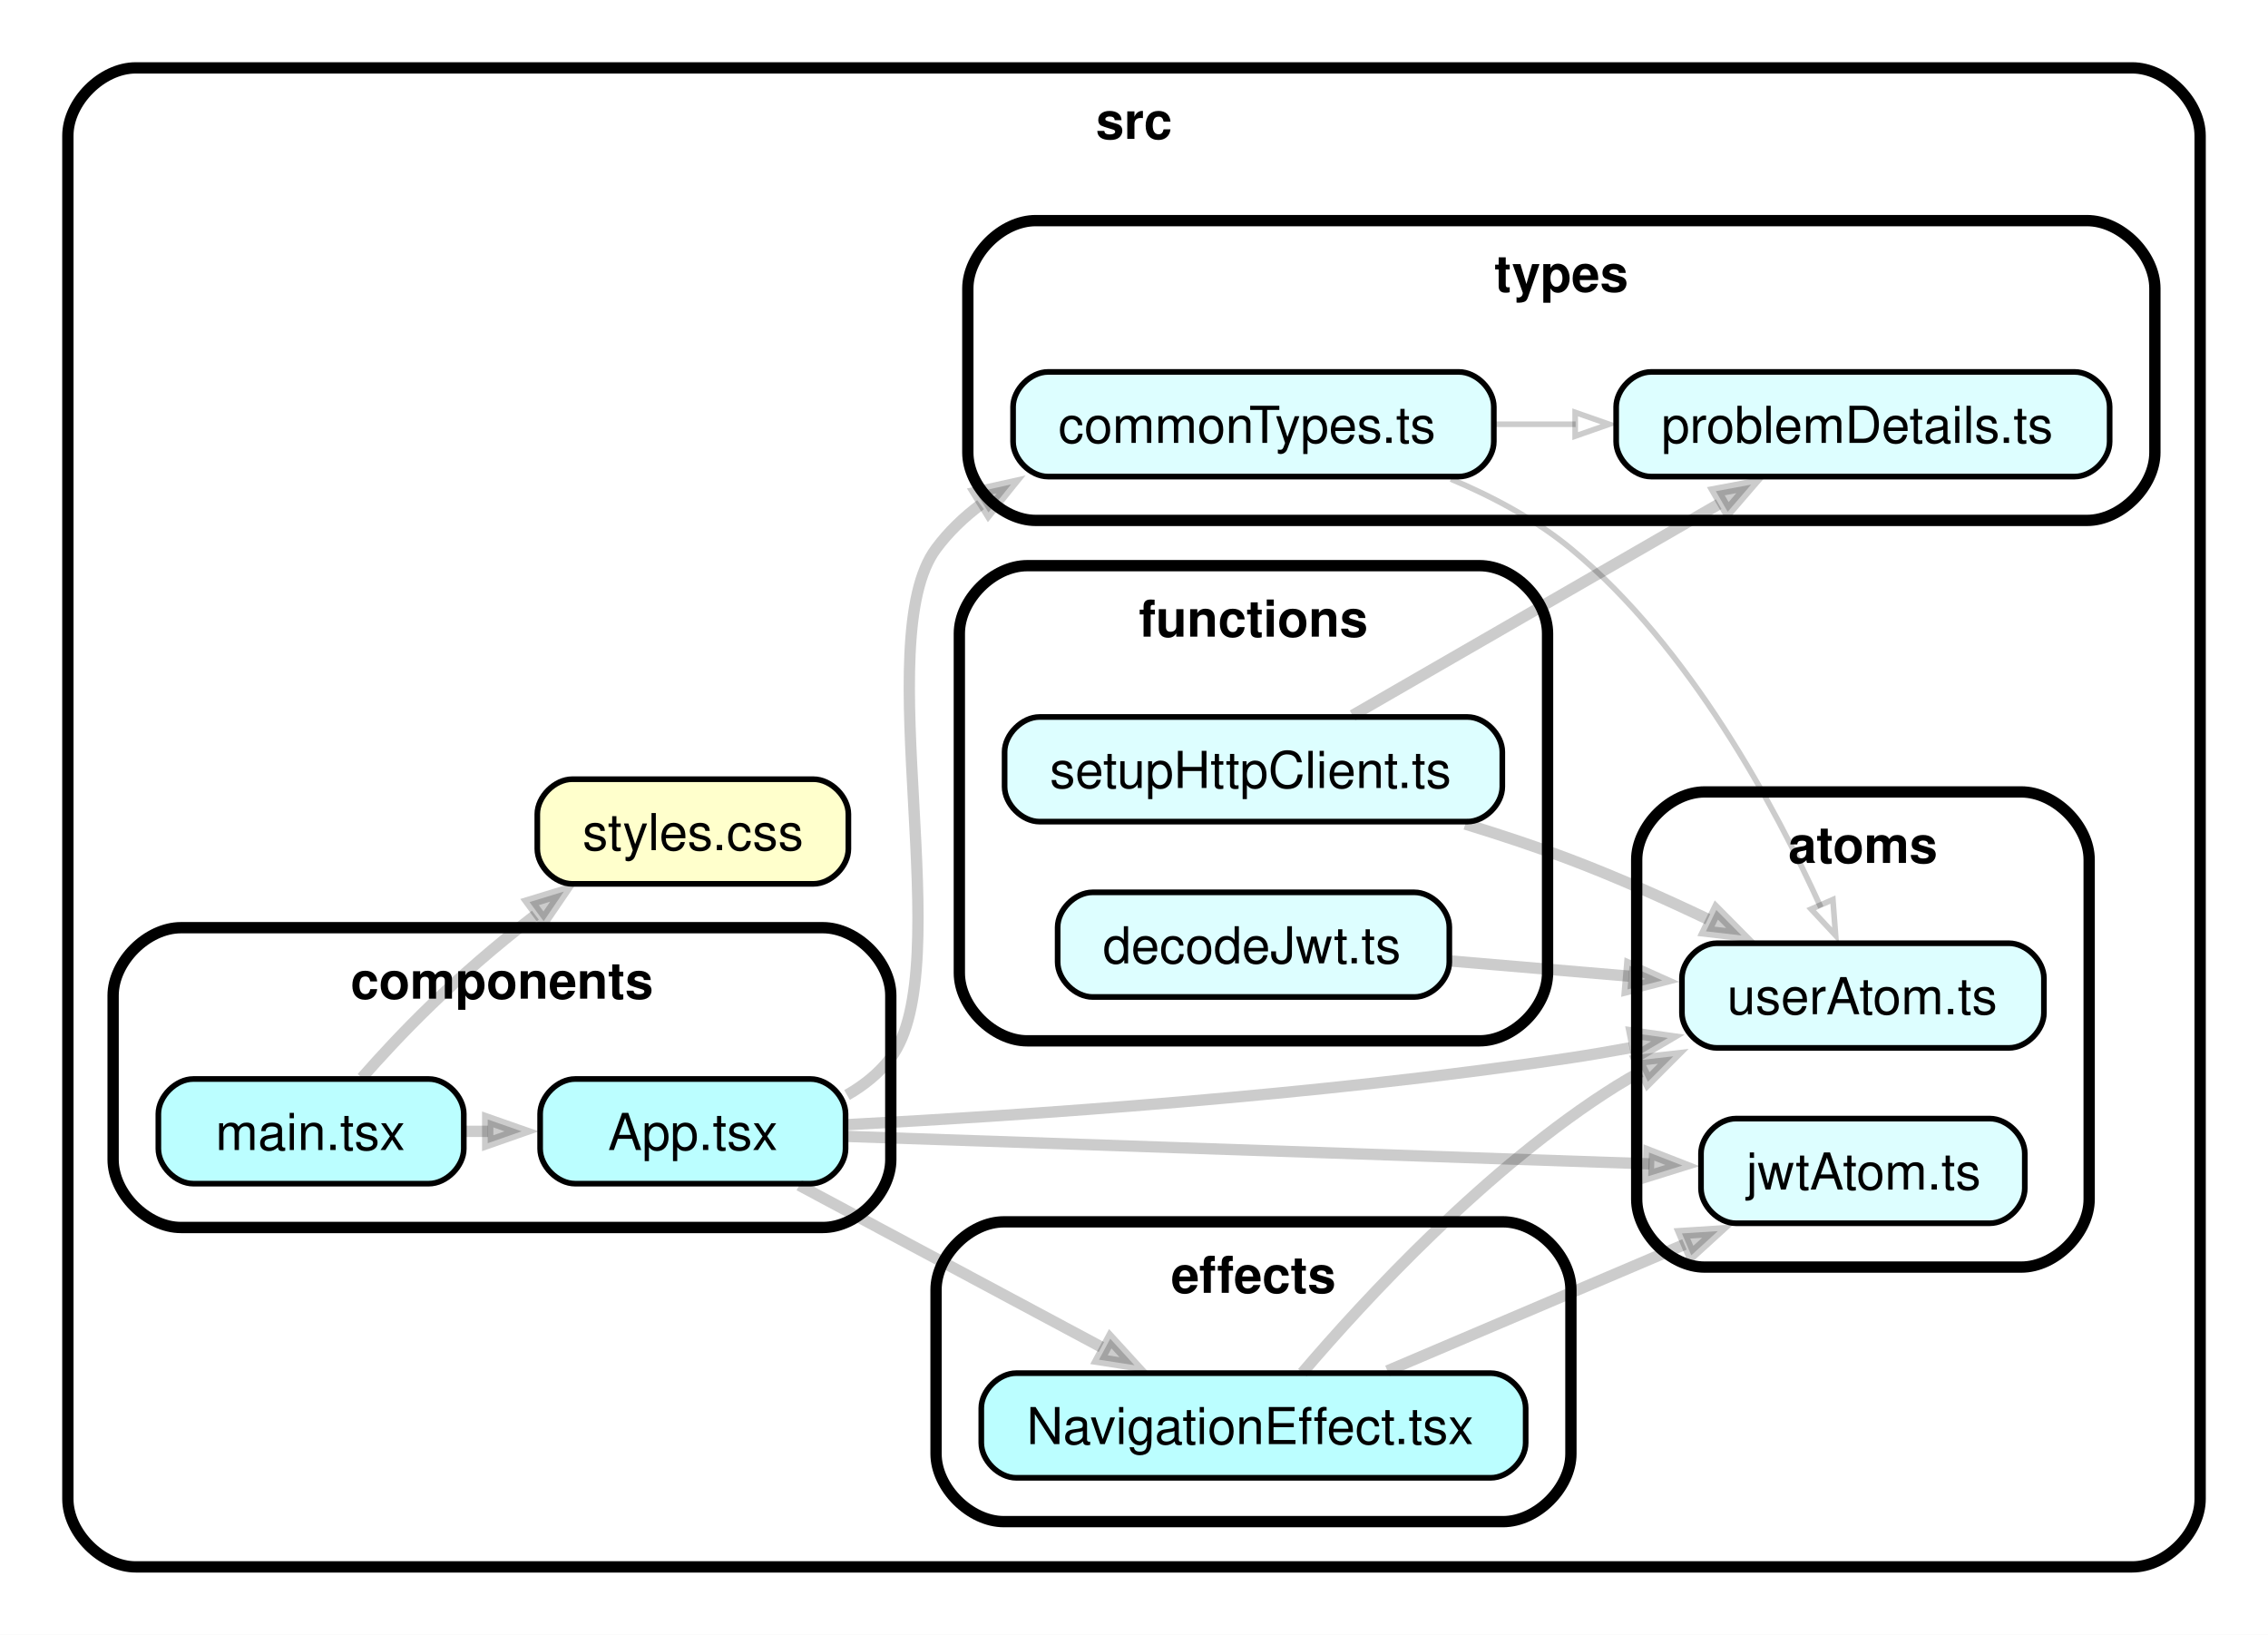
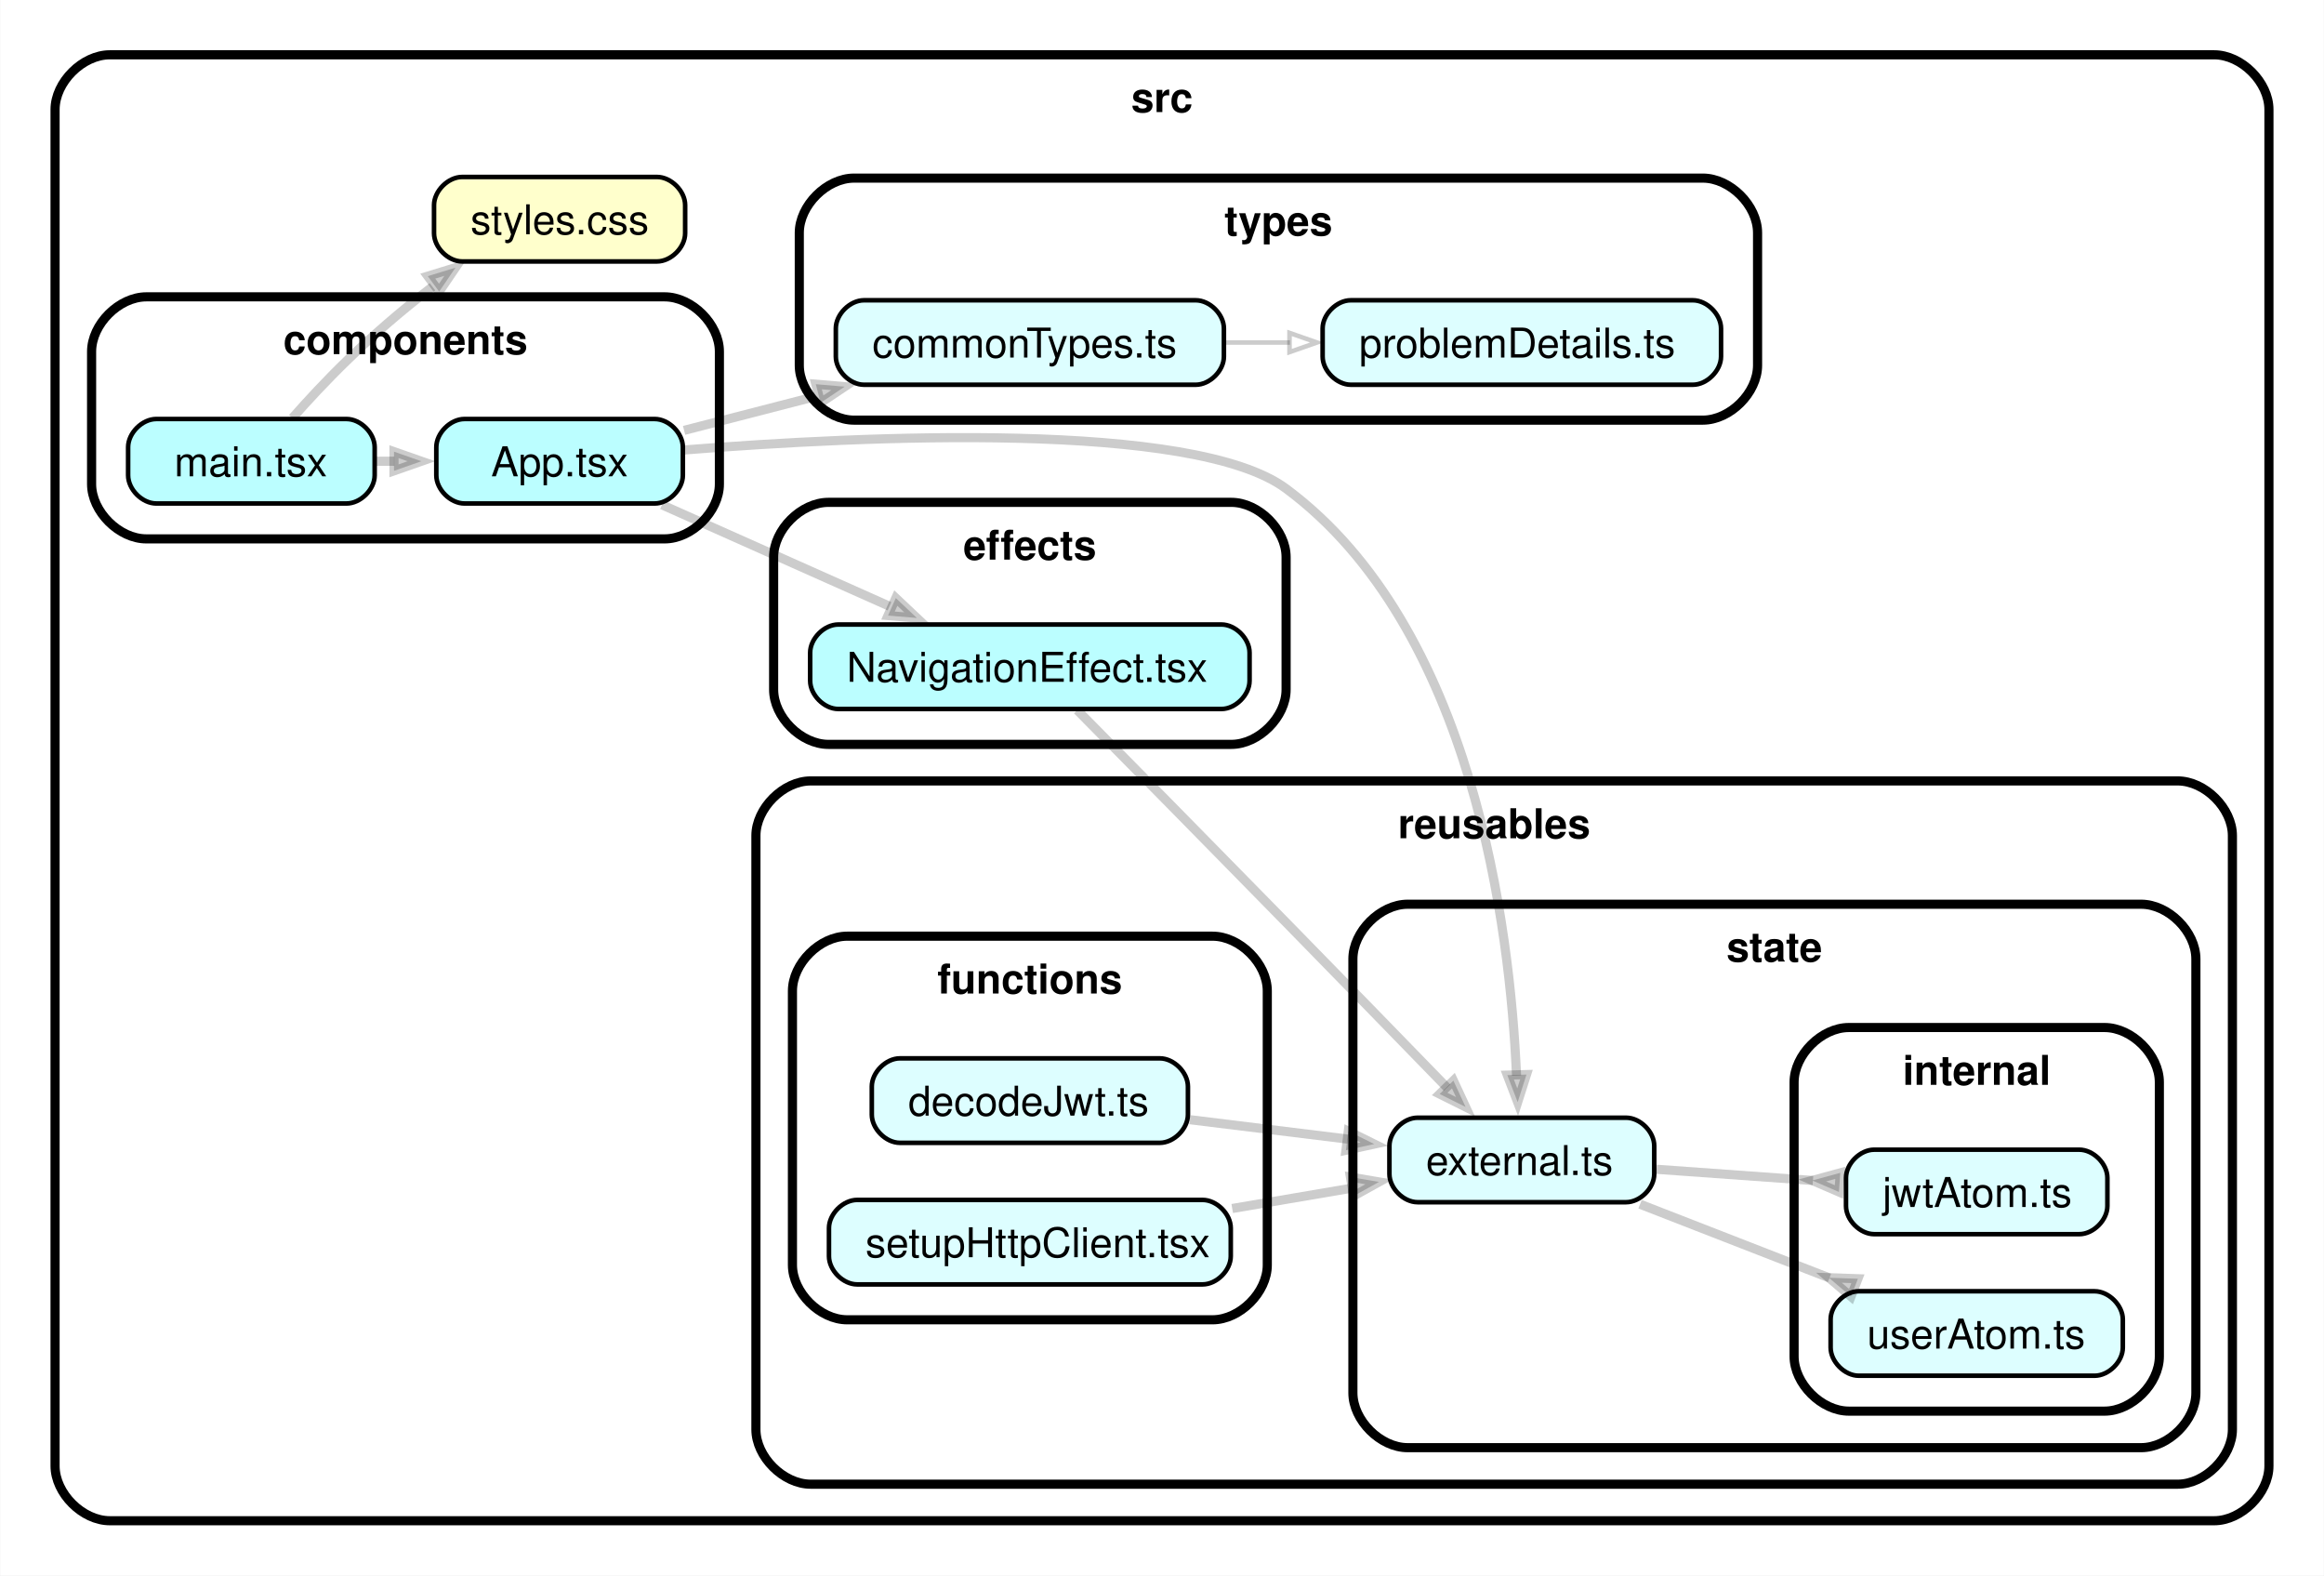
- <svg xmlns="http://www.w3.org/2000/svg" xmlns:xlink="http://www.w3.org/1999/xlink" width="401pt" height="289pt" viewBox="0.00 0.00 401.00 289.00">
-   <g id="graph0" class="graph" transform="scale(1 1) rotate(0) translate(4 285)">
-     <polygon fill="white" stroke="none" points="-4,4 -4,-285 397,-285 397,4 -4,4" />
+ <svg xmlns="http://www.w3.org/2000/svg" xmlns:xlink="http://www.w3.org/1999/xlink" width="509pt" height="345pt" viewBox="0.00 0.00 508.88 345.00">
+   <g id="graph0" class="graph" transform="scale(1 1) rotate(0) translate(4 341)">
+     <polygon fill="white" stroke="none" points="-4,4 -4,-341 504.88,-341 504.88,4 -4,4" />
    <g id="clust1" class="cluster">
-       <path fill="#ffffff" stroke="black" stroke-width="2" d="M20,-8C20,-8 373,-8 373,-8 379,-8 385,-14 385,-20 385,-20 385,-261 385,-261 385,-267 379,-273 373,-273 373,-273 20,-273 20,-273 14,-273 8,-267 8,-261 8,-261 8,-20 8,-20 8,-14 14,-8 20,-8" />
-       <text text-anchor="middle" x="196.5" y="-260.45" font-family="Helvetica,sans-Serif" font-weight="bold" font-size="9.00">src</text>
+       <path fill="#ffffff" stroke="black" stroke-width="2" d="M20,-8C20,-8 480.88,-8 480.88,-8 486.88,-8 492.88,-14 492.88,-20 492.88,-20 492.88,-317 492.88,-317 492.88,-323 486.88,-329 480.88,-329 480.88,-329 20,-329 20,-329 14,-329 8,-323 8,-317 8,-317 8,-20 8,-20 8,-14 14,-8 20,-8" />
+       <text text-anchor="middle" x="250.44" y="-316.45" font-family="Helvetica,sans-Serif" font-weight="bold" font-size="9.00">src</text>
    </g>
    <g id="clust2" class="cluster">
-       <path fill="#ffffff" stroke="black" stroke-width="2" d="M297.38,-61C297.38,-61 353.38,-61 353.38,-61 359.38,-61 365.38,-67 365.38,-73 365.38,-73 365.38,-133 365.38,-133 365.38,-139 359.38,-145 353.38,-145 353.38,-145 297.38,-145 297.38,-145 291.38,-145 285.38,-139 285.38,-133 285.38,-133 285.38,-73 285.38,-73 285.38,-67 291.38,-61 297.38,-61" />
-       <text text-anchor="middle" x="325.38" y="-132.45" font-family="Helvetica,sans-Serif" font-weight="bold" font-size="9.00">atoms</text>
+       <path fill="#ffffff" stroke="black" stroke-width="2" d="M28,-223C28,-223 141.5,-223 141.5,-223 147.5,-223 153.5,-229 153.5,-235 153.5,-235 153.5,-264 153.5,-264 153.5,-270 147.5,-276 141.5,-276 141.5,-276 28,-276 28,-276 22,-276 16,-270 16,-264 16,-264 16,-235 16,-235 16,-229 22,-223 28,-223" />
+       <text text-anchor="middle" x="84.75" y="-263.45" font-family="Helvetica,sans-Serif" font-weight="bold" font-size="9.00">components</text>
    </g>
    <g id="clust3" class="cluster">
-       <path fill="#ffffff" stroke="black" stroke-width="2" d="M28,-68C28,-68 141.5,-68 141.5,-68 147.5,-68 153.5,-74 153.5,-80 153.5,-80 153.5,-109 153.5,-109 153.5,-115 147.5,-121 141.5,-121 141.5,-121 28,-121 28,-121 22,-121 16,-115 16,-109 16,-109 16,-80 16,-80 16,-74 22,-68 28,-68" />
-       <text text-anchor="middle" x="84.75" y="-108.45" font-family="Helvetica,sans-Serif" font-weight="bold" font-size="9.00">components</text>
+       <path fill="#ffffff" stroke="black" stroke-width="2" d="M177.38,-178C177.38,-178 265.62,-178 265.62,-178 271.62,-178 277.62,-184 277.62,-190 277.62,-190 277.62,-219 277.62,-219 277.62,-225 271.62,-231 265.62,-231 265.62,-231 177.38,-231 177.38,-231 171.38,-231 165.38,-225 165.38,-219 165.38,-219 165.38,-190 165.38,-190 165.38,-184 171.38,-178 177.38,-178" />
+       <text text-anchor="middle" x="221.5" y="-218.45" font-family="Helvetica,sans-Serif" font-weight="bold" font-size="9.00">effects</text>
    </g>
    <g id="clust4" class="cluster">
-       <path fill="#ffffff" stroke="black" stroke-width="2" d="M173.5,-16C173.5,-16 261.75,-16 261.75,-16 267.75,-16 273.75,-22 273.75,-28 273.75,-28 273.75,-57 273.75,-57 273.75,-63 267.75,-69 261.75,-69 261.75,-69 173.5,-69 173.5,-69 167.5,-69 161.5,-63 161.5,-57 161.5,-57 161.5,-28 161.5,-28 161.5,-22 167.5,-16 173.5,-16" />
-       <text text-anchor="middle" x="217.62" y="-56.45" font-family="Helvetica,sans-Serif" font-weight="bold" font-size="9.00">effects</text>
+       <path fill="#ffffff" stroke="black" stroke-width="2" d="M173.5,-16C173.5,-16 472.88,-16 472.88,-16 478.88,-16 484.88,-22 484.88,-28 484.88,-28 484.88,-158 484.88,-158 484.88,-164 478.88,-170 472.88,-170 472.88,-170 173.5,-170 173.5,-170 167.5,-170 161.5,-164 161.5,-158 161.5,-158 161.5,-28 161.5,-28 161.5,-22 167.5,-16 173.5,-16" />
+       <text text-anchor="middle" x="323.19" y="-157.45" font-family="Helvetica,sans-Serif" font-weight="bold" font-size="9.00">reusables</text>
    </g>
    <g id="clust5" class="cluster">
-       <path fill="#ffffff" stroke="black" stroke-width="2" d="M177.62,-101C177.62,-101 257.62,-101 257.62,-101 263.62,-101 269.62,-107 269.62,-113 269.62,-113 269.62,-173 269.62,-173 269.62,-179 263.62,-185 257.62,-185 257.62,-185 177.62,-185 177.62,-185 171.62,-185 165.62,-179 165.62,-173 165.62,-173 165.62,-113 165.62,-113 165.62,-107 171.62,-101 177.62,-101" />
-       <text text-anchor="middle" x="217.62" y="-172.45" font-family="Helvetica,sans-Serif" font-weight="bold" font-size="9.00">functions</text>
+       <path fill="#ffffff" stroke="black" stroke-width="2" d="M181.5,-52C181.5,-52 261.5,-52 261.5,-52 267.5,-52 273.5,-58 273.5,-64 273.5,-64 273.5,-124 273.5,-124 273.5,-130 267.5,-136 261.5,-136 261.5,-136 181.5,-136 181.5,-136 175.5,-136 169.5,-130 169.5,-124 169.5,-124 169.5,-64 169.5,-64 169.5,-58 175.5,-52 181.5,-52" />
+       <text text-anchor="middle" x="221.5" y="-123.45" font-family="Helvetica,sans-Serif" font-weight="bold" font-size="9.00">functions</text>
    </g>
    <g id="clust6" class="cluster">
-       <path fill="#ffffff" stroke="black" stroke-width="2" d="M179.12,-193C179.12,-193 365,-193 365,-193 371,-193 377,-199 377,-205 377,-205 377,-234 377,-234 377,-240 371,-246 365,-246 365,-246 179.12,-246 179.12,-246 173.12,-246 167.12,-240 167.12,-234 167.12,-234 167.12,-205 167.12,-205 167.12,-199 173.12,-193 179.12,-193" />
-       <text text-anchor="middle" x="272.06" y="-233.45" font-family="Helvetica,sans-Serif" font-weight="bold" font-size="9.00">types</text>
+       <path fill="#ffffff" stroke="black" stroke-width="2" d="M304.25,-24C304.25,-24 464.88,-24 464.88,-24 470.88,-24 476.88,-30 476.88,-36 476.88,-36 476.88,-131 476.88,-131 476.88,-137 470.88,-143 464.88,-143 464.88,-143 304.25,-143 304.25,-143 298.25,-143 292.25,-137 292.25,-131 292.25,-131 292.25,-36 292.25,-36 292.25,-30 298.25,-24 304.25,-24" />
+       <text text-anchor="middle" x="384.56" y="-130.45" font-family="Helvetica,sans-Serif" font-weight="bold" font-size="9.00">state</text>
+     </g>
+     <g id="clust7" class="cluster">
+       <path fill="#ffffff" stroke="black" stroke-width="2" d="M400.88,-32C400.88,-32 456.88,-32 456.88,-32 462.88,-32 468.88,-38 468.88,-44 468.88,-44 468.88,-104 468.88,-104 468.88,-110 462.88,-116 456.88,-116 456.88,-116 400.88,-116 400.88,-116 394.88,-116 388.88,-110 388.88,-104 388.88,-104 388.88,-44 388.88,-44 388.88,-38 394.88,-32 400.88,-32" />
+       <text text-anchor="middle" x="428.88" y="-103.45" font-family="Helvetica,sans-Serif" font-weight="bold" font-size="9.00">internal</text>
+     </g>
+     <g id="clust8" class="cluster">
+       <path fill="#ffffff" stroke="black" stroke-width="2" d="M183,-249C183,-249 368.88,-249 368.88,-249 374.88,-249 380.88,-255 380.88,-261 380.88,-261 380.88,-290 380.88,-290 380.88,-296 374.88,-302 368.88,-302 368.88,-302 183,-302 183,-302 177,-302 171,-296 171,-290 171,-290 171,-261 171,-261 171,-255 177,-249 183,-249" />
+       <text text-anchor="middle" x="275.94" y="-289.45" font-family="Helvetica,sans-Serif" font-weight="bold" font-size="9.00">types</text>
    </g>
    <g id="node1" class="node">
      <g id="a_node1">
-         <a xlink:href="src/atoms/jwtAtom.ts" xlink:title="jwtAtom.ts">
-           <path fill="#ddfeff" stroke="black" d="M347.83,-87.25C347.83,-87.25 302.92,-87.25 302.92,-87.25 299.83,-87.25 296.75,-84.17 296.75,-81.08 296.75,-81.08 296.75,-74.92 296.75,-74.92 296.75,-71.83 299.83,-68.75 302.92,-68.75 302.92,-68.75 347.83,-68.75 347.83,-68.75 350.92,-68.75 354,-71.83 354,-74.92 354,-74.92 354,-81.08 354,-81.08 354,-84.17 350.92,-87.25 347.83,-87.25" />
-           <text text-anchor="start" x="304.75" y="-74.7" font-family="Helvetica,sans-Serif" font-size="9.00">jwtAtom.ts</text>
+         <a xlink:href="src/components/App.tsx" xlink:title="App.tsx">
+           <path fill="#bbfeff" stroke="black" d="M139.33,-249.25C139.33,-249.25 97.67,-249.25 97.67,-249.25 94.58,-249.25 91.5,-246.17 91.5,-243.08 91.5,-243.08 91.5,-236.92 91.5,-236.92 91.5,-233.83 94.58,-230.75 97.67,-230.75 97.67,-230.75 139.33,-230.75 139.33,-230.75 142.42,-230.75 145.5,-233.83 145.5,-236.92 145.5,-236.92 145.5,-243.08 145.5,-243.08 145.5,-246.17 142.42,-249.25 139.33,-249.25" />
+           <text text-anchor="start" x="103.5" y="-236.7" font-family="Helvetica,sans-Serif" font-size="9.00">App.tsx</text>
        </a>
      </g>
    </g>
    <g id="node2" class="node">
      <g id="a_node2">
-         <a xlink:href="src/atoms/userAtom.ts" xlink:title="userAtom.ts">
-           <path fill="#ddfeff" stroke="black" d="M351.21,-118.25C351.21,-118.25 299.54,-118.25 299.54,-118.25 296.46,-118.25 293.38,-115.17 293.38,-112.08 293.38,-112.08 293.38,-105.92 293.38,-105.92 293.38,-102.83 296.46,-99.75 299.54,-99.75 299.54,-99.75 351.21,-99.75 351.21,-99.75 354.29,-99.75 357.38,-102.83 357.38,-105.92 357.38,-105.92 357.38,-112.08 357.38,-112.08 357.38,-115.17 354.29,-118.25 351.21,-118.25" />
-           <text text-anchor="start" x="301.38" y="-105.7" font-family="Helvetica,sans-Serif" font-size="9.00">userAtom.ts</text>
-         </a>
-       </g>
-     </g>
-     <g id="node3" class="node">
-       <g id="a_node3">
-         <a xlink:href="src/components/App.tsx" xlink:title="App.tsx">
-           <path fill="#bbfeff" stroke="black" d="M139.33,-94.25C139.33,-94.25 97.67,-94.25 97.67,-94.25 94.58,-94.25 91.5,-91.17 91.5,-88.08 91.5,-88.08 91.5,-81.92 91.5,-81.92 91.5,-78.83 94.58,-75.75 97.67,-75.75 97.67,-75.75 139.33,-75.75 139.33,-75.75 142.42,-75.75 145.5,-78.83 145.5,-81.92 145.5,-81.92 145.5,-88.08 145.5,-88.08 145.5,-91.17 142.42,-94.25 139.33,-94.25" />
-           <text text-anchor="start" x="103.5" y="-81.7" font-family="Helvetica,sans-Serif" font-size="9.00">App.tsx</text>
+         <a xlink:href="src/effects/NavigationEffect.tsx" xlink:title="NavigationEffect.tsx">
+           <path fill="#bbfeff" stroke="black" d="M263.46,-204.25C263.46,-204.25 179.54,-204.25 179.54,-204.25 176.46,-204.25 173.38,-201.17 173.38,-198.08 173.38,-198.08 173.38,-191.92 173.38,-191.92 173.38,-188.83 176.46,-185.75 179.54,-185.75 179.54,-185.75 263.46,-185.75 263.46,-185.75 266.54,-185.75 269.62,-188.83 269.62,-191.92 269.62,-191.92 269.62,-198.08 269.62,-198.08 269.62,-201.17 266.54,-204.25 263.46,-204.25" />
+           <text text-anchor="start" x="181.38" y="-191.7" font-family="Helvetica,sans-Serif" font-size="9.00">NavigationEffect.tsx</text>
        </a>
      </g>
    </g>
    <g id="edge1" class="edge">
-       <path fill="none" stroke="#000000" stroke-width="2" stroke-opacity="0.2" d="M145.86,-84.1C181.93,-82.87 246.83,-80.65 287.65,-79.25" />
-       <polygon fill="#000000" fill-opacity="0.2" stroke="#000000" stroke-width="2" stroke-opacity="0.2" points="287.55,-81.26 293.47,-78.95 287.41,-77.06 287.55,-81.26" />
+       <path fill="none" stroke="#000000" stroke-width="2" stroke-opacity="0.2" d="M140.92,-230.46C155.42,-224 174.76,-215.38 190.75,-208.25" />
+       <polygon fill="#000000" fill-opacity="0.2" stroke="#000000" stroke-width="2" stroke-opacity="0.2" points="192.14,-210.04 196.76,-205.68 190.43,-206.21 192.14,-210.04" />
+     </g>
+     <g id="node3" class="node">
+       <g id="a_node3">
+         <a xlink:href="src/reusables/state/external.ts" xlink:title="external.ts">
+           <path fill="#ddfeff" stroke="black" d="M352.08,-96.25C352.08,-96.25 306.42,-96.25 306.42,-96.25 303.33,-96.25 300.25,-93.17 300.25,-90.08 300.25,-90.08 300.25,-83.92 300.25,-83.92 300.25,-80.83 303.33,-77.75 306.42,-77.75 306.42,-77.75 352.08,-77.75 352.08,-77.75 355.17,-77.75 358.25,-80.83 358.25,-83.92 358.25,-83.92 358.25,-90.08 358.25,-90.08 358.25,-93.17 355.17,-96.25 352.08,-96.25" />
+           <text text-anchor="start" x="308.25" y="-83.7" font-family="Helvetica,sans-Serif" font-size="9.00">external.ts</text>
+         </a>
+       </g>
    </g>
    <g id="edge2" class="edge">
-       <path fill="none" stroke="#000000" stroke-width="2" stroke-opacity="0.2" d="M145.82,-86.18C176.62,-87.79 229.1,-91.3 273.75,-98 277.15,-98.51 280.67,-99.12 284.2,-99.77" />
-       <polygon fill="#000000" fill-opacity="0.2" stroke="#000000" stroke-width="2" stroke-opacity="0.2" points="284.6,-102.39 290.9,-101.5 285.42,-98.27 284.6,-102.39" />
+       <path fill="none" stroke="#000000" stroke-width="2" stroke-opacity="0.2" d="M145.82,-242.47C185.31,-245.61 257.44,-248.98 277.62,-234 318.68,-203.53 326.69,-137.68 328.09,-105.48" />
+       <polygon fill="#000000" fill-opacity="0.2" stroke="#000000" stroke-width="2" stroke-opacity="0.2" points="330.27,-105.7 328.34,-99.65 326.07,-105.58 330.27,-105.7" />
    </g>
    <g id="node4" class="node">
      <g id="a_node4">
-         <a xlink:href="src/effects/NavigationEffect.tsx" xlink:title="NavigationEffect.tsx">
-           <path fill="#bbfeff" stroke="black" d="M259.58,-42.25C259.58,-42.25 175.67,-42.25 175.67,-42.25 172.58,-42.25 169.5,-39.17 169.5,-36.08 169.5,-36.08 169.5,-29.92 169.5,-29.92 169.5,-26.83 172.58,-23.75 175.67,-23.75 175.67,-23.75 259.58,-23.75 259.58,-23.75 262.67,-23.75 265.75,-26.83 265.75,-29.92 265.75,-29.92 265.75,-36.08 265.75,-36.08 265.75,-39.17 262.67,-42.25 259.58,-42.25" />
-           <text text-anchor="start" x="177.5" y="-29.7" font-family="Helvetica,sans-Serif" font-size="9.00">NavigationEffect.tsx</text>
+         <a xlink:href="src/types/commonTypes.ts" xlink:title="commonTypes.ts">
+           <path fill="#ddfeff" stroke="black" d="M257.83,-275.25C257.83,-275.25 185.17,-275.25 185.17,-275.25 182.08,-275.25 179,-272.17 179,-269.08 179,-269.08 179,-262.92 179,-262.92 179,-259.83 182.08,-256.75 185.17,-256.75 185.17,-256.75 257.83,-256.75 257.83,-256.75 260.92,-256.75 264,-259.83 264,-262.92 264,-262.92 264,-269.08 264,-269.08 264,-272.17 260.92,-275.25 257.83,-275.25" />
+           <text text-anchor="start" x="187" y="-262.7" font-family="Helvetica,sans-Serif" font-size="9.00">commonTypes.ts</text>
        </a>
      </g>
    </g>
    <g id="edge3" class="edge">
-       <path fill="none" stroke="#000000" stroke-width="2" stroke-opacity="0.2" d="M137.31,-75.46C152.28,-67.45 173.86,-55.89 190.74,-46.86" />
-       <polygon fill="#000000" fill-opacity="0.2" stroke="#000000" stroke-width="2" stroke-opacity="0.2" points="192.3,-48.34 196.59,-43.65 190.31,-44.63 192.3,-48.34" />
+       <path fill="none" stroke="#000000" stroke-width="2" stroke-opacity="0.2" d="M145.77,-246.76C154.54,-249.02 164.59,-251.61 174.41,-254.14" />
+       <polygon fill="#000000" fill-opacity="0.2" stroke="#000000" stroke-width="2" stroke-opacity="0.2" points="174.62,-256.87 180.95,-256.33 175.66,-252.8 174.62,-256.87" />
+     </g>
+     <g id="edge6" class="edge">
+       <path fill="none" stroke="#000000" stroke-width="2" stroke-opacity="0.2" d="M231.88,-185.5C242.86,-174.38 261.59,-155.38 277.62,-139 289.48,-126.89 302.86,-113.15 312.88,-102.83" />
+       <polygon fill="#000000" fill-opacity="0.2" stroke="#000000" stroke-width="2" stroke-opacity="0.2" points="314.26,-104.37 316.94,-98.6 311.25,-101.44 314.26,-104.37" />
+     </g>
+     <g id="node9" class="node">
+       <g id="a_node9">
+         <a xlink:href="src/reusables/state/internal/jwtAtom.ts" xlink:title="jwtAtom.ts">
+           <path fill="#ddfeff" stroke="black" d="M451.33,-89.25C451.33,-89.25 406.42,-89.25 406.42,-89.25 403.33,-89.25 400.25,-86.17 400.25,-83.08 400.25,-83.08 400.25,-76.92 400.25,-76.92 400.25,-73.83 403.33,-70.75 406.42,-70.75 406.42,-70.75 451.33,-70.75 451.33,-70.75 454.42,-70.75 457.5,-73.83 457.5,-76.92 457.5,-76.92 457.5,-83.08 457.5,-83.08 457.5,-86.17 454.42,-89.25 451.33,-89.25" />
+           <text text-anchor="start" x="408.25" y="-76.7" font-family="Helvetica,sans-Serif" font-size="9.00">jwtAtom.ts</text>
+         </a>
+       </g>
+     </g>
+     <g id="edge9" class="edge">
+       <path fill="none" stroke="#000000" stroke-width="2" stroke-opacity="0.2" d="M358.75,-84.96C369.47,-84.19 381.78,-83.31 393.01,-82.5" />
+       <polygon fill="#000000" fill-opacity="0.2" stroke="#000000" stroke-width="2" stroke-opacity="0.2" points="399,-84.18 392.86,-82.51 398.7,-79.99 399,-84.18" />
+     </g>
+     <g id="node10" class="node">
+       <g id="a_node10">
+         <a xlink:href="src/reusables/state/internal/userAtom.ts" xlink:title="userAtom.ts">
+           <path fill="#ddfeff" stroke="black" d="M454.71,-58.25C454.71,-58.25 403.04,-58.25 403.04,-58.25 399.96,-58.25 396.88,-55.17 396.88,-52.08 396.88,-52.08 396.88,-45.92 396.88,-45.92 396.88,-42.83 399.96,-39.75 403.04,-39.75 403.04,-39.75 454.71,-39.75 454.71,-39.75 457.79,-39.75 460.88,-42.83 460.88,-45.92 460.88,-45.92 460.88,-52.08 460.88,-52.08 460.88,-55.17 457.79,-58.25 454.71,-58.25" />
+           <text text-anchor="start" x="404.88" y="-45.7" font-family="Helvetica,sans-Serif" font-size="9.00">userAtom.ts</text>
+         </a>
+       </g>
+     </g>
+     <g id="edge10" class="edge">
+       <path fill="none" stroke="#000000" stroke-width="2" stroke-opacity="0.2" d="M355.14,-77.31C367.76,-72.4 383.22,-66.38 396.63,-61.16" />
+       <polygon fill="#000000" fill-opacity="0.2" stroke="#000000" stroke-width="2" stroke-opacity="0.2" points="402.86,-60.99 396.51,-61.21 401.34,-57.08 402.86,-60.99" />
+     </g>
+     <g id="node11" class="node">
+       <g id="a_node11">
+         <a xlink:href="src/types/problemDetails.ts" xlink:title="problemDetails.ts">
+           <path fill="#ddfeff" stroke="black" d="M366.71,-275.25C366.71,-275.25 291.79,-275.25 291.79,-275.25 288.71,-275.25 285.62,-272.17 285.62,-269.08 285.62,-269.08 285.62,-262.92 285.62,-262.92 285.62,-259.83 288.71,-256.75 291.79,-256.75 291.79,-256.75 366.71,-256.75 366.71,-256.75 369.79,-256.75 372.88,-259.83 372.88,-262.92 372.88,-262.92 372.88,-269.08 372.88,-269.08 372.88,-272.17 369.79,-275.25 366.71,-275.25" />
+           <text text-anchor="start" x="293.62" y="-262.7" font-family="Helvetica,sans-Serif" font-size="9.00">problemDetails.ts</text>
+         </a>
+       </g>
+     </g>
+     <g id="edge11" class="edge">
+       <path fill="none" stroke="#000000" stroke-opacity="0.2" d="M264.3,-266C268.95,-266 273.72,-266 278.47,-266" />
+       <polygon fill="none" stroke="#000000" stroke-opacity="0.2" points="278.37,-268.1 284.37,-266 278.37,-263.9 278.37,-268.1" />
    </g>
    <g id="node5" class="node">
      <g id="a_node5">
-         <a xlink:href="src/types/commonTypes.ts" xlink:title="commonTypes.ts">
-           <path fill="#ddfeff" stroke="black" d="M253.96,-219.25C253.96,-219.25 181.29,-219.25 181.29,-219.25 178.21,-219.25 175.12,-216.17 175.12,-213.08 175.12,-213.08 175.12,-206.92 175.12,-206.92 175.12,-203.83 178.21,-200.75 181.29,-200.75 181.29,-200.75 253.96,-200.75 253.96,-200.75 257.04,-200.75 260.12,-203.83 260.12,-206.92 260.12,-206.92 260.12,-213.08 260.12,-213.08 260.12,-216.17 257.04,-219.25 253.96,-219.25" />
-           <text text-anchor="start" x="183.12" y="-206.7" font-family="Helvetica,sans-Serif" font-size="9.00">commonTypes.ts</text>
+         <a xlink:href="src/components/main.tsx" xlink:title="main.tsx">
+           <path fill="#bbfeff" stroke="black" d="M71.83,-249.25C71.83,-249.25 30.17,-249.25 30.17,-249.25 27.08,-249.25 24,-246.17 24,-243.08 24,-243.08 24,-236.92 24,-236.92 24,-233.83 27.08,-230.75 30.17,-230.75 30.17,-230.75 71.83,-230.75 71.83,-230.75 74.92,-230.75 78,-233.83 78,-236.92 78,-236.92 78,-243.08 78,-243.08 78,-246.17 74.92,-249.25 71.83,-249.25" />
+           <text text-anchor="start" x="34.12" y="-236.7" font-family="Helvetica,sans-Serif" font-size="9.00">main.tsx</text>
+         </a>
+       </g>
+     </g>
+     <g id="edge5" class="edge">
+       <path fill="none" stroke="#000000" stroke-width="2" stroke-opacity="0.2" d="M78.26,-240C79.6,-240 80.95,-240 82.3,-240" />
+       <polygon fill="#000000" fill-opacity="0.2" stroke="#000000" stroke-width="2" stroke-opacity="0.2" points="82.23,-242.1 88.23,-240 82.23,-237.9 82.23,-242.1" />
+     </g>
+     <g id="node6" class="node">
+       <g id="a_node6">
+         <a xlink:href="src/styles.css" xlink:title="styles.css">
+           <path fill="#ffffcc" stroke="black" d="M139.83,-302.25C139.83,-302.25 97.17,-302.25 97.17,-302.25 94.08,-302.25 91,-299.17 91,-296.08 91,-296.08 91,-289.92 91,-289.92 91,-286.83 94.08,-283.75 97.17,-283.75 97.17,-283.75 139.83,-283.75 139.83,-283.75 142.92,-283.75 146,-286.83 146,-289.92 146,-289.92 146,-296.08 146,-296.08 146,-299.17 142.92,-302.25 139.83,-302.25" />
+           <text text-anchor="start" x="99" y="-289.7" font-family="Helvetica,sans-Serif" font-size="9.00">styles.css</text>
        </a>
      </g>
    </g>
    <g id="edge4" class="edge">
-       <path fill="none" stroke="#000000" stroke-width="2" stroke-opacity="0.2" d="M145.76,-91.42C148.74,-93.12 151.44,-95.28 153.5,-98 165.61,-114.02 149.51,-171.89 161.5,-188 163.71,-190.98 166.4,-193.55 169.37,-195.78" />
-       <polygon fill="#000000" fill-opacity="0.2" stroke="#000000" stroke-width="2" stroke-opacity="0.2" points="168.55,-197.98 174.76,-199.36 170.77,-194.41 168.55,-197.98" />
+       <path fill="none" stroke="#000000" stroke-width="2" stroke-opacity="0.2" d="M59.99,-249.47C66.44,-256.79 76.1,-267.04 90.66,-278.21" />
+       <polygon fill="#000000" fill-opacity="0.2" stroke="#000000" stroke-width="2" stroke-opacity="0.2" points="89.63,-280.53 95.7,-282.39 92.12,-277.14 89.63,-280.53" />
    </g>
-     <g id="edge7" class="edge">
-       <path fill="none" stroke="#000000" stroke-width="2" stroke-opacity="0.2" d="M241.31,-42.65C256.64,-49.18 277.07,-57.87 293.83,-65" />
-       <polygon fill="#000000" fill-opacity="0.2" stroke="#000000" stroke-width="2" stroke-opacity="0.2" points="293.38,-66.95 299.73,-67.36 295.03,-63.08 293.38,-66.95" />
-     </g>
-     <g id="edge8" class="edge">
-       <path fill="none" stroke="#000000" stroke-width="2" stroke-opacity="0.2" d="M226.28,-42.34C237.33,-55.29 258.94,-78.71 281.75,-93 283.16,-93.88 284.62,-94.73 286.12,-95.53" />
-       <polygon fill="#000000" fill-opacity="0.2" stroke="#000000" stroke-width="2" stroke-opacity="0.2" points="285.53,-97.55 291.85,-98.26 287.36,-93.76 285.53,-97.55" />
-     </g>
-     <g id="edge12" class="edge">
-       <path fill="none" stroke="#000000" stroke-opacity="0.2" d="M252.53,-200.31C260.01,-197.16 267.55,-193.12 273.75,-188 294.78,-170.63 309.96,-142.19 317.94,-124.59" />
-       <polygon fill="none" stroke="#000000" stroke-opacity="0.2" points="320.07,-125.97 320.55,-119.63 316.22,-124.28 320.07,-125.97" />
-     </g>
-     <g id="node10" class="node">
-       <g id="a_node10">
-         <a xlink:href="src/types/problemDetails.ts" xlink:title="problemDetails.ts">
-           <path fill="#ddfeff" stroke="black" d="M362.83,-219.25C362.83,-219.25 287.92,-219.25 287.92,-219.25 284.83,-219.25 281.75,-216.17 281.75,-213.08 281.75,-213.08 281.75,-206.92 281.75,-206.92 281.75,-203.83 284.83,-200.75 287.92,-200.75 287.92,-200.75 362.83,-200.75 362.83,-200.75 365.92,-200.75 369,-203.83 369,-206.92 369,-206.92 369,-213.08 369,-213.08 369,-216.17 365.92,-219.25 362.83,-219.25" />
-           <text text-anchor="start" x="289.75" y="-206.7" font-family="Helvetica,sans-Serif" font-size="9.00">problemDetails.ts</text>
+     <g id="node7" class="node">
+       <g id="a_node7">
+         <a xlink:href="src/reusables/functions/decodeJwt.ts" xlink:title="decodeJwt.ts">
+           <path fill="#ddfeff" stroke="black" d="M249.96,-109.25C249.96,-109.25 193.04,-109.25 193.04,-109.25 189.96,-109.25 186.88,-106.17 186.88,-103.08 186.88,-103.08 186.88,-96.92 186.88,-96.92 186.88,-93.83 189.96,-90.75 193.04,-90.75 193.04,-90.75 249.96,-90.75 249.96,-90.75 253.04,-90.75 256.12,-93.83 256.12,-96.92 256.12,-96.92 256.12,-103.08 256.12,-103.08 256.12,-106.17 253.04,-109.25 249.96,-109.25" />
+           <text text-anchor="start" x="194.88" y="-96.7" font-family="Helvetica,sans-Serif" font-size="9.00">decodeJwt.ts</text>
        </a>
      </g>
    </g>
-     <g id="edge13" class="edge">
-       <path fill="none" stroke="#000000" stroke-opacity="0.2" d="M260.42,-210C265.07,-210 269.85,-210 274.59,-210" />
-       <polygon fill="none" stroke="#000000" stroke-opacity="0.2" points="274.5,-212.1 280.5,-210 274.5,-207.9 274.5,-212.1" />
+     <g id="edge7" class="edge">
+       <path fill="none" stroke="#000000" stroke-width="2" stroke-opacity="0.2" d="M256.54,-95.82C267.6,-94.46 279.91,-92.94 291.17,-91.56" />
+       <polygon fill="#000000" fill-opacity="0.2" stroke="#000000" stroke-width="2" stroke-opacity="0.2" points="291.24,-93.3 296.94,-90.48 290.73,-89.13 291.24,-93.3" />
    </g>
-     <g id="node6" class="node">
-       <g id="a_node6">
-         <a xlink:href="src/components/main.tsx" xlink:title="main.tsx">
-           <path fill="#bbfeff" stroke="black" d="M71.83,-94.25C71.83,-94.25 30.17,-94.25 30.17,-94.25 27.08,-94.25 24,-91.17 24,-88.08 24,-88.08 24,-81.92 24,-81.92 24,-78.83 27.08,-75.75 30.17,-75.75 30.17,-75.75 71.83,-75.75 71.83,-75.75 74.92,-75.75 78,-78.83 78,-81.92 78,-81.92 78,-88.08 78,-88.08 78,-91.17 74.92,-94.25 71.83,-94.25" />
-           <text text-anchor="start" x="34.12" y="-81.7" font-family="Helvetica,sans-Serif" font-size="9.00">main.tsx</text>
+     <g id="node8" class="node">
+       <g id="a_node8">
+         <a xlink:href="src/reusables/functions/setupHttpClient.tsx" xlink:title="setupHttpClient.tsx">
+           <path fill="#ddfeff" stroke="black" d="M259.33,-78.25C259.33,-78.25 183.67,-78.25 183.67,-78.25 180.58,-78.25 177.5,-75.17 177.5,-72.08 177.5,-72.08 177.5,-65.92 177.5,-65.92 177.5,-62.83 180.58,-59.75 183.67,-59.75 183.67,-59.75 259.33,-59.75 259.33,-59.75 262.42,-59.75 265.5,-62.83 265.5,-65.92 265.5,-65.92 265.5,-72.08 265.5,-72.08 265.5,-75.17 262.42,-78.25 259.33,-78.25" />
+           <text text-anchor="start" x="185.5" y="-65.7" font-family="Helvetica,sans-Serif" font-size="9.00">setupHttpClient.tsx</text>
        </a>
      </g>
    </g>
-     <g id="edge6" class="edge">
-       <path fill="none" stroke="#000000" stroke-width="2" stroke-opacity="0.2" d="M78.26,-85C79.6,-85 80.95,-85 82.3,-85" />
-       <polygon fill="#000000" fill-opacity="0.2" stroke="#000000" stroke-width="2" stroke-opacity="0.2" points="82.23,-87.1 88.23,-85 82.23,-82.9 82.23,-87.1" />
-     </g>
-     <g id="node7" class="node">
-       <g id="a_node7">
-         <a xlink:href="src/styles.css" xlink:title="styles.css">
-           <path fill="#ffffcc" stroke="black" d="M139.83,-147.25C139.83,-147.25 97.17,-147.25 97.17,-147.25 94.08,-147.25 91,-144.17 91,-141.08 91,-141.08 91,-134.92 91,-134.92 91,-131.83 94.08,-128.75 97.17,-128.75 97.17,-128.75 139.83,-128.75 139.83,-128.75 142.92,-128.75 146,-131.83 146,-134.92 146,-134.92 146,-141.08 146,-141.08 146,-144.17 142.92,-147.25 139.83,-147.25" />
-           <text text-anchor="start" x="99" y="-134.7" font-family="Helvetica,sans-Serif" font-size="9.00">styles.css</text>
-         </a>
-       </g>
-     </g>
-     <g id="edge5" class="edge">
-       <path fill="none" stroke="#000000" stroke-width="2" stroke-opacity="0.2" d="M59.99,-94.47C66.44,-101.79 76.1,-112.04 90.66,-123.21" />
-       <polygon fill="#000000" fill-opacity="0.2" stroke="#000000" stroke-width="2" stroke-opacity="0.2" points="89.63,-125.53 95.7,-127.39 92.12,-122.14 89.63,-125.53" />
-     </g>
-     <g id="node8" class="node">
-       <g id="a_node8">
-         <a xlink:href="src/functions/decodeJwt.ts" xlink:title="decodeJwt.ts">
-           <path fill="#ddfeff" stroke="black" d="M246.08,-127.25C246.08,-127.25 189.17,-127.25 189.17,-127.25 186.08,-127.25 183,-124.17 183,-121.08 183,-121.08 183,-114.92 183,-114.92 183,-111.83 186.08,-108.75 189.17,-108.75 189.17,-108.75 246.08,-108.75 246.08,-108.75 249.17,-108.75 252.25,-111.83 252.25,-114.92 252.25,-114.92 252.25,-121.08 252.25,-121.08 252.25,-124.17 249.17,-127.25 246.08,-127.25" />
-           <text text-anchor="start" x="191" y="-114.7" font-family="Helvetica,sans-Serif" font-size="9.00">decodeJwt.ts</text>
-         </a>
-       </g>
-     </g>
-     <g id="edge9" class="edge">
-       <path fill="none" stroke="#000000" stroke-width="2" stroke-opacity="0.2" d="M252.67,-115.1C262.66,-114.25 273.69,-113.31 284.03,-112.43" />
-       <polygon fill="#000000" fill-opacity="0.2" stroke="#000000" stroke-width="2" stroke-opacity="0.2" points="284.11,-114.28 289.91,-111.68 283.75,-110.09 284.11,-114.28" />
-     </g>
-     <g id="node9" class="node">
-       <g id="a_node9">
-         <a xlink:href="src/functions/setupHttpClient.ts" xlink:title="setupHttpClient.ts">
-           <path fill="#ddfeff" stroke="black" d="M255.46,-158.25C255.46,-158.25 179.79,-158.25 179.79,-158.25 176.71,-158.25 173.62,-155.17 173.62,-152.08 173.62,-152.08 173.62,-145.92 173.62,-145.92 173.62,-142.83 176.71,-139.75 179.79,-139.75 179.79,-139.75 255.46,-139.75 255.46,-139.75 258.54,-139.75 261.62,-142.83 261.62,-145.92 261.62,-145.92 261.62,-152.08 261.62,-152.08 261.62,-155.17 258.54,-158.25 255.46,-158.25" />
-           <text text-anchor="start" x="181.62" y="-145.7" font-family="Helvetica,sans-Serif" font-size="9.00">setupHttpClient.ts</text>
-         </a>
-       </g>
-     </g>
-     <g id="edge10" class="edge">
-       <path fill="none" stroke="#000000" stroke-width="2" stroke-opacity="0.2" d="M255.07,-139.32C261.36,-137.39 267.79,-135.26 273.75,-133 281.76,-129.96 290.26,-126.17 297.96,-122.5" />
-       <polygon fill="#000000" fill-opacity="0.2" stroke="#000000" stroke-width="2" stroke-opacity="0.2" points="299.46,-124.13 303.93,-119.62 297.62,-120.36 299.46,-124.13" />
-     </g>
-     <g id="edge11" class="edge">
-       <path fill="none" stroke="#000000" stroke-width="2" stroke-opacity="0.2" d="M235.15,-158.53C252.51,-168.54 280,-184.4 299.88,-195.87" />
-       <polygon fill="#000000" fill-opacity="0.2" stroke="#000000" stroke-width="2" stroke-opacity="0.2" points="299.37,-198.16 305.62,-199.33 301.47,-194.52 299.37,-198.16" />
+     <g id="edge8" class="edge">
+       <path fill="none" stroke="#000000" stroke-width="2" stroke-opacity="0.2" d="M265.82,-76.37C274.28,-77.81 283.08,-79.31 291.31,-80.71" />
+       <polygon fill="#000000" fill-opacity="0.2" stroke="#000000" stroke-width="2" stroke-opacity="0.2" points="291.71,-83.25 297.97,-82.19 292.41,-79.11 291.71,-83.25" />
    </g>
  </g>
</svg>
